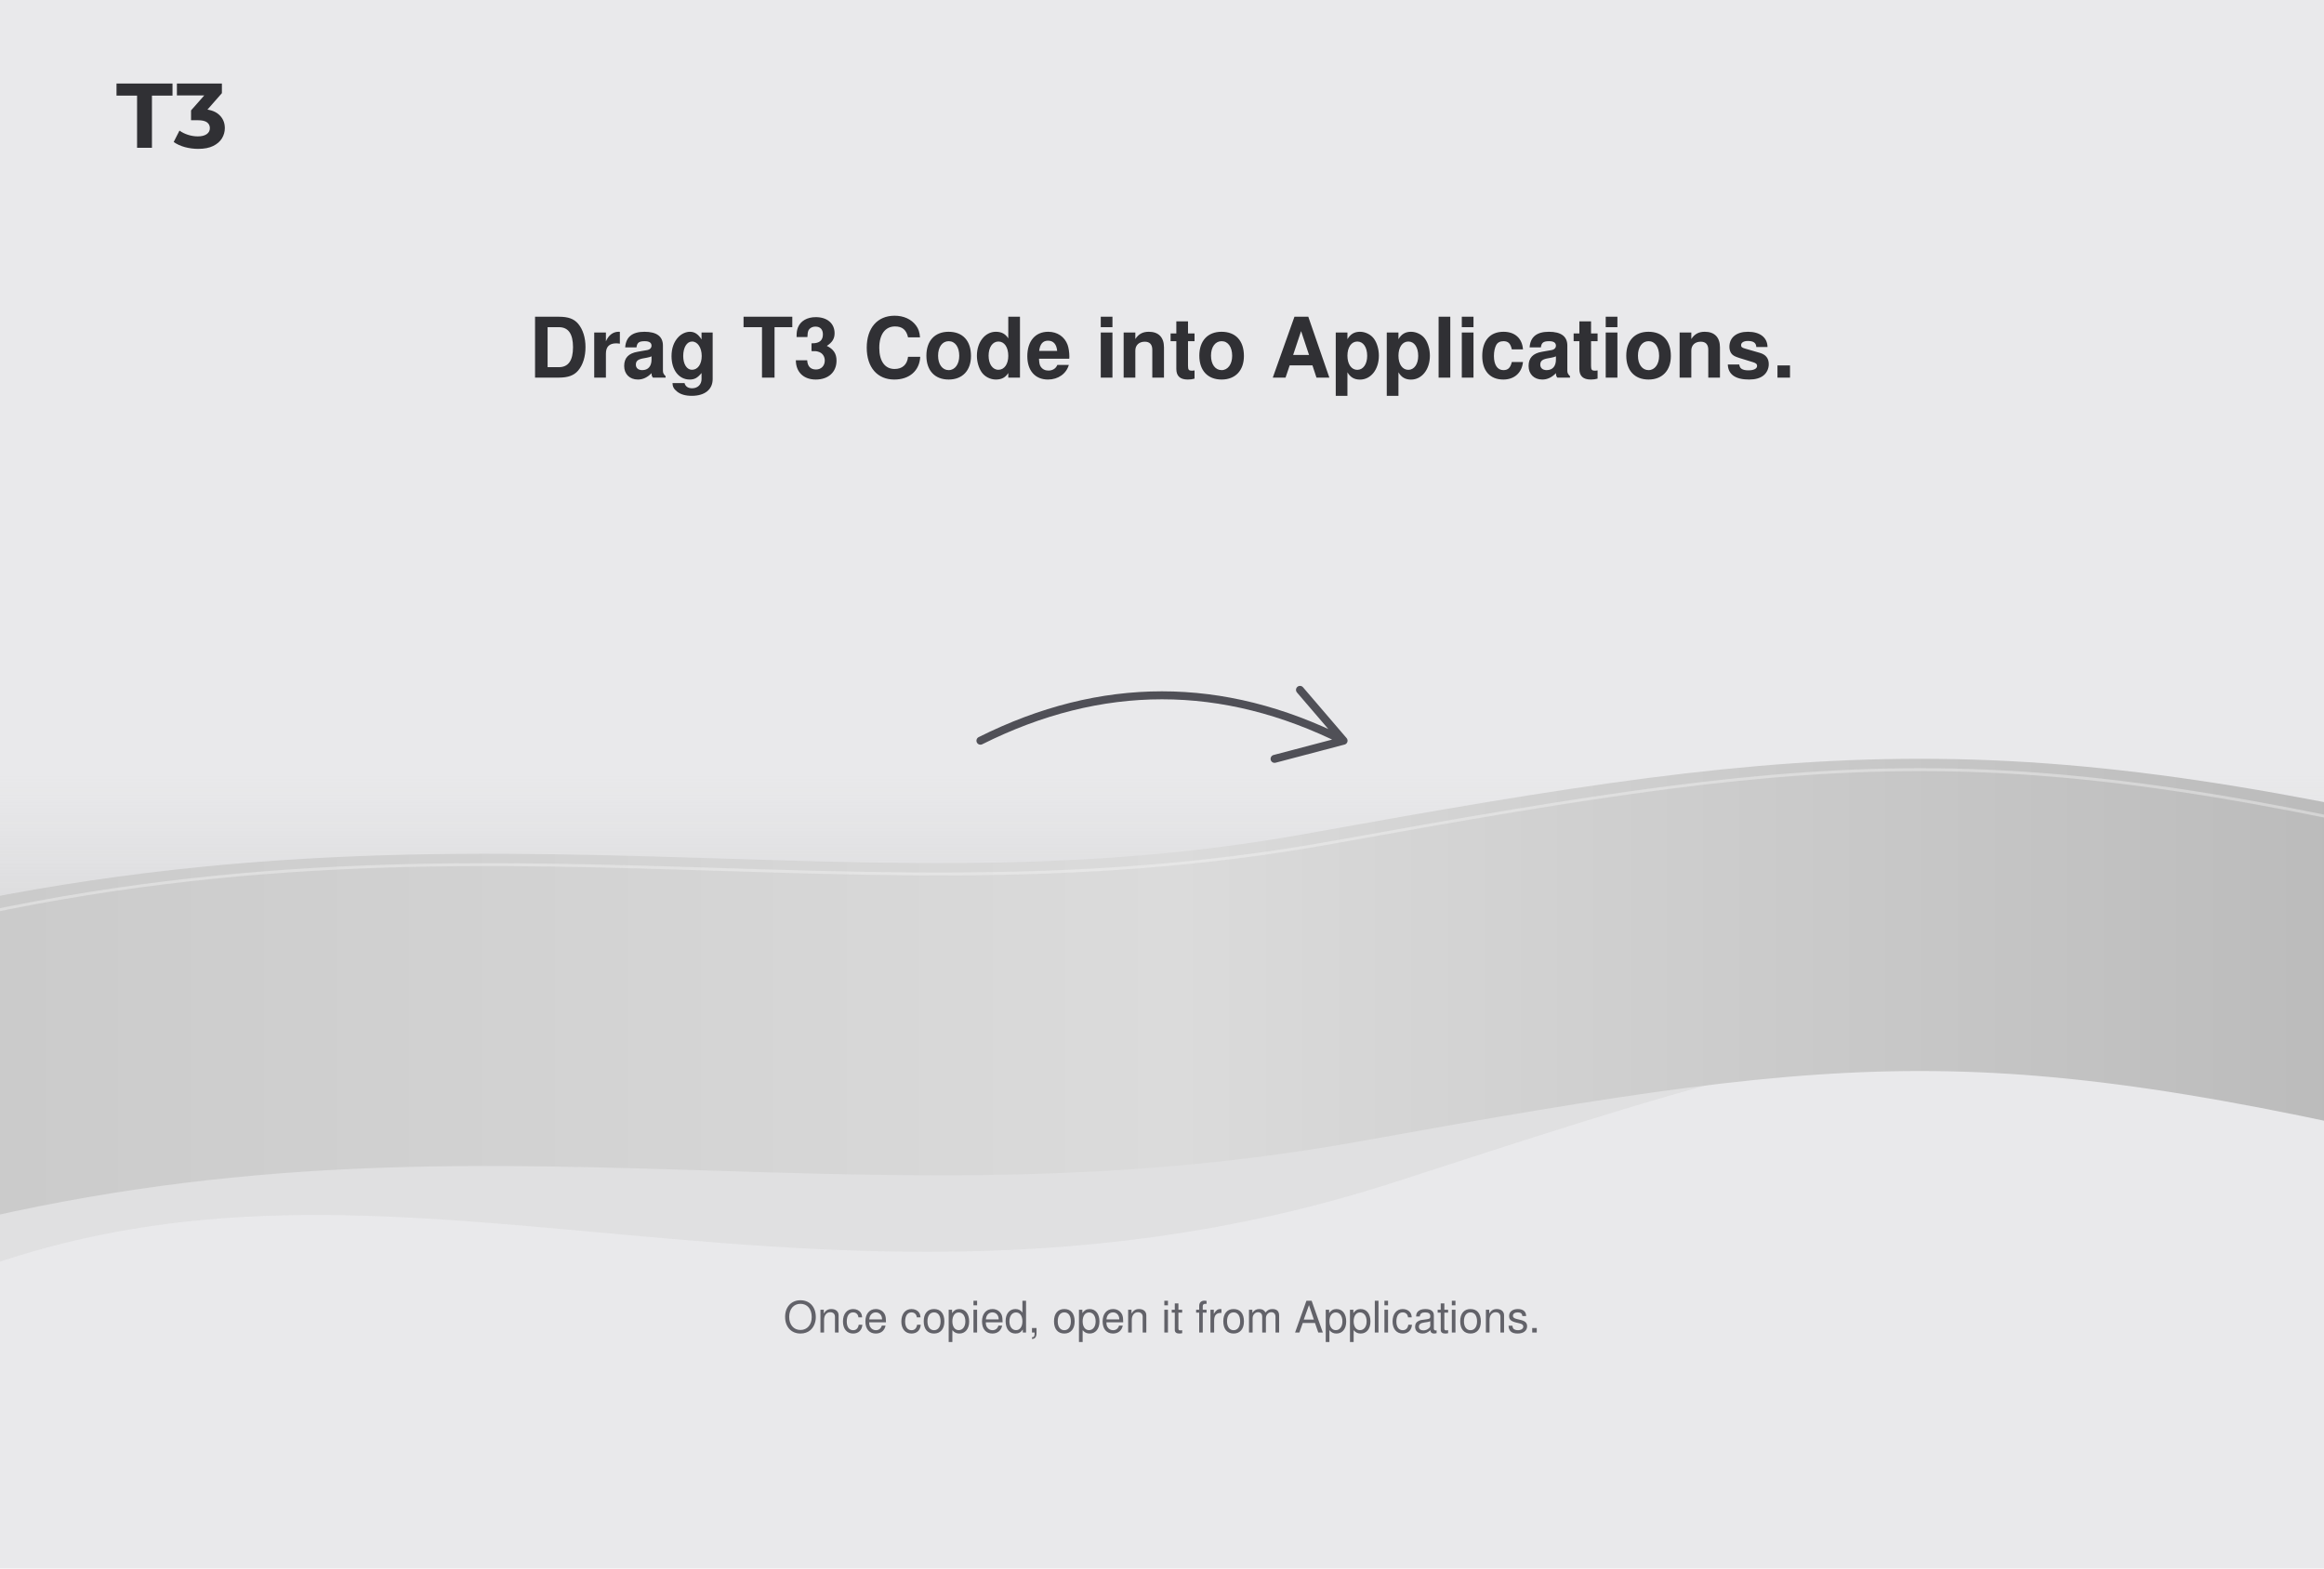
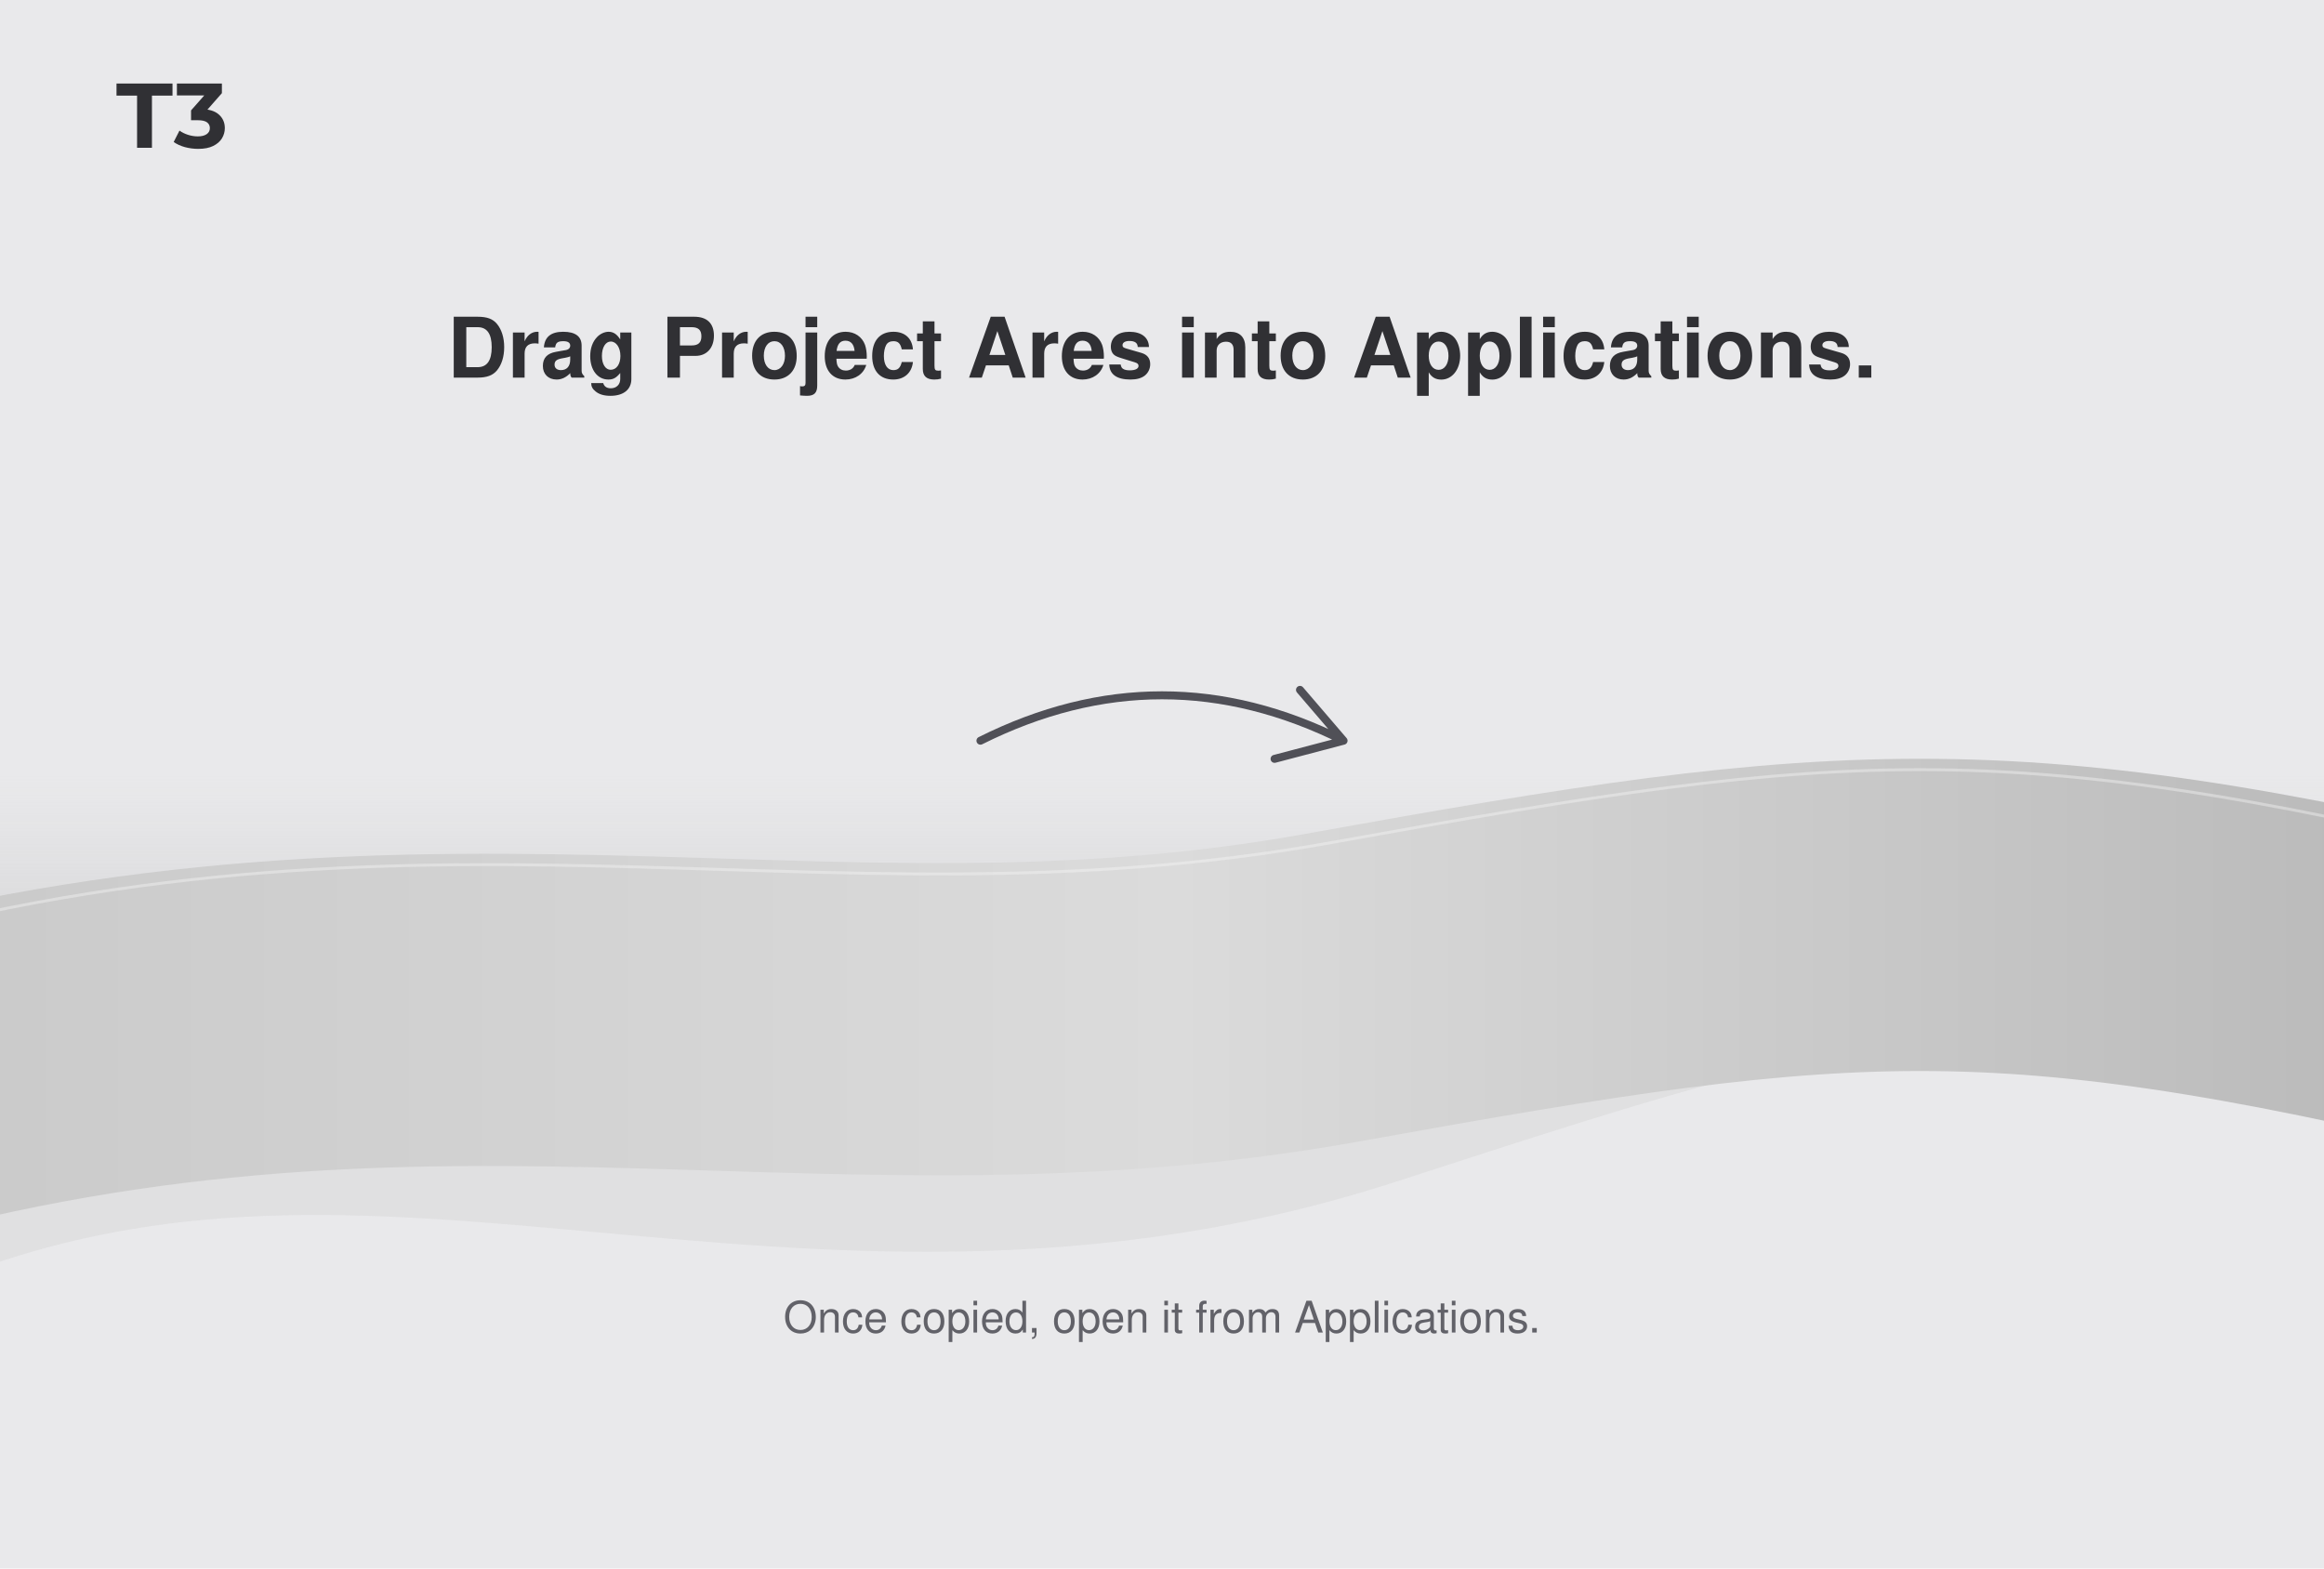
<svg xmlns="http://www.w3.org/2000/svg" width="1280" height="864" viewBox="0 0 640 432">
  <defs>
    <linearGradient id="veil" x1="0" y1="0" x2="0" y2="1">
      <stop stop-color="#B7B7B7" stop-opacity="0" />
      <stop offset=".55" stop-color="#A5A5A5" stop-opacity=".24" />
      <stop offset="1" stop-color="#D1D1D1" stop-opacity=".4" />
    </linearGradient>
    <linearGradient id="silk" x1="0" y1="0" x2="1" y2="0">
      <stop stop-color="#C8C8C8" />
      <stop offset=".5" stop-color="#DBDBDB" />
      <stop offset="1" stop-color="#B5B5B5" />
    </linearGradient>
  </defs>
  <rect width="640" height="432" fill="#E9E9EB" />
  <path d="M-60 293C95 220 214 304 362 256S559 191 707 257" stroke="url(#veil)" stroke-width="146" fill="none" opacity="1" stroke-linecap="round" stroke-linejoin="round" />
  <path d="M-60 306C113 252 223 298 367 272S553 242 707 280" stroke="url(#silk)" stroke-width="86" fill="none" opacity="1" stroke-linecap="round" stroke-linejoin="round" />
  <path d="M-60 266C113 212 223 258 367 232S553 202 707 240" stroke="#F5F5F5" stroke-width="0.8" fill="none" opacity="0.42" stroke-linecap="round" stroke-linejoin="round" />
  <svg x="32" y="23" width="30" height="18" viewBox="15.531 37 94.394 56.96" fill="#303034">
    <path d="M33.451 93V47.56H15.531V37H64.331V47.56H46.411V93H33.451ZM86.725 93.96C82.832 93.96 78.965 93.453 75.125 92.44C71.285 91.373 68.032 89.88 65.365 87.96L70.405 78.04C72.539 79.587 75.019 80.813 77.845 81.72C80.672 82.627 83.525 83.08 86.405 83.08C89.659 83.08 92.219 82.44 94.085 81.16C95.952 79.88 96.885 78.12 96.885 75.88C96.885 73.747 96.059 72.067 94.405 70.84C92.752 69.613 90.085 69 86.405 69H80.485V60.44L96.085 42.76L97.525 47.4H68.165V37H107.365V45.4L91.845 63.08L85.285 59.32H89.045C95.925 59.32 101.125 60.867 104.645 63.96C108.165 67.053 109.925 71.027 109.925 75.88C109.925 79.027 109.099 81.987 107.445 84.76C105.792 87.48 103.259 89.693 99.845 91.4C96.432 93.107 92.059 93.96 86.725 93.96Z" />
  </svg>
-   <text x="320" y="104" fill="#303034" font-family="Helvetica" font-size="23" font-weight="700" text-anchor="middle">Drag T3 Code into Applications.</text>
+   <text x="320" y="104" fill="#303034" font-family="Helvetica" font-size="23" font-weight="700" text-anchor="middle">Drag Project Ares into Applications.</text>
  <path d="M270 204Q320 179 370 204M358 190L370 204L351 209" stroke="#505057" stroke-width="2.2" fill="none" opacity="1" stroke-linecap="round" stroke-linejoin="round" />
  <text x="320" y="367" fill="#626269" font-family="Helvetica" font-size="12" font-weight="400" text-anchor="middle">Once copied, open it from Applications.</text>
</svg>
